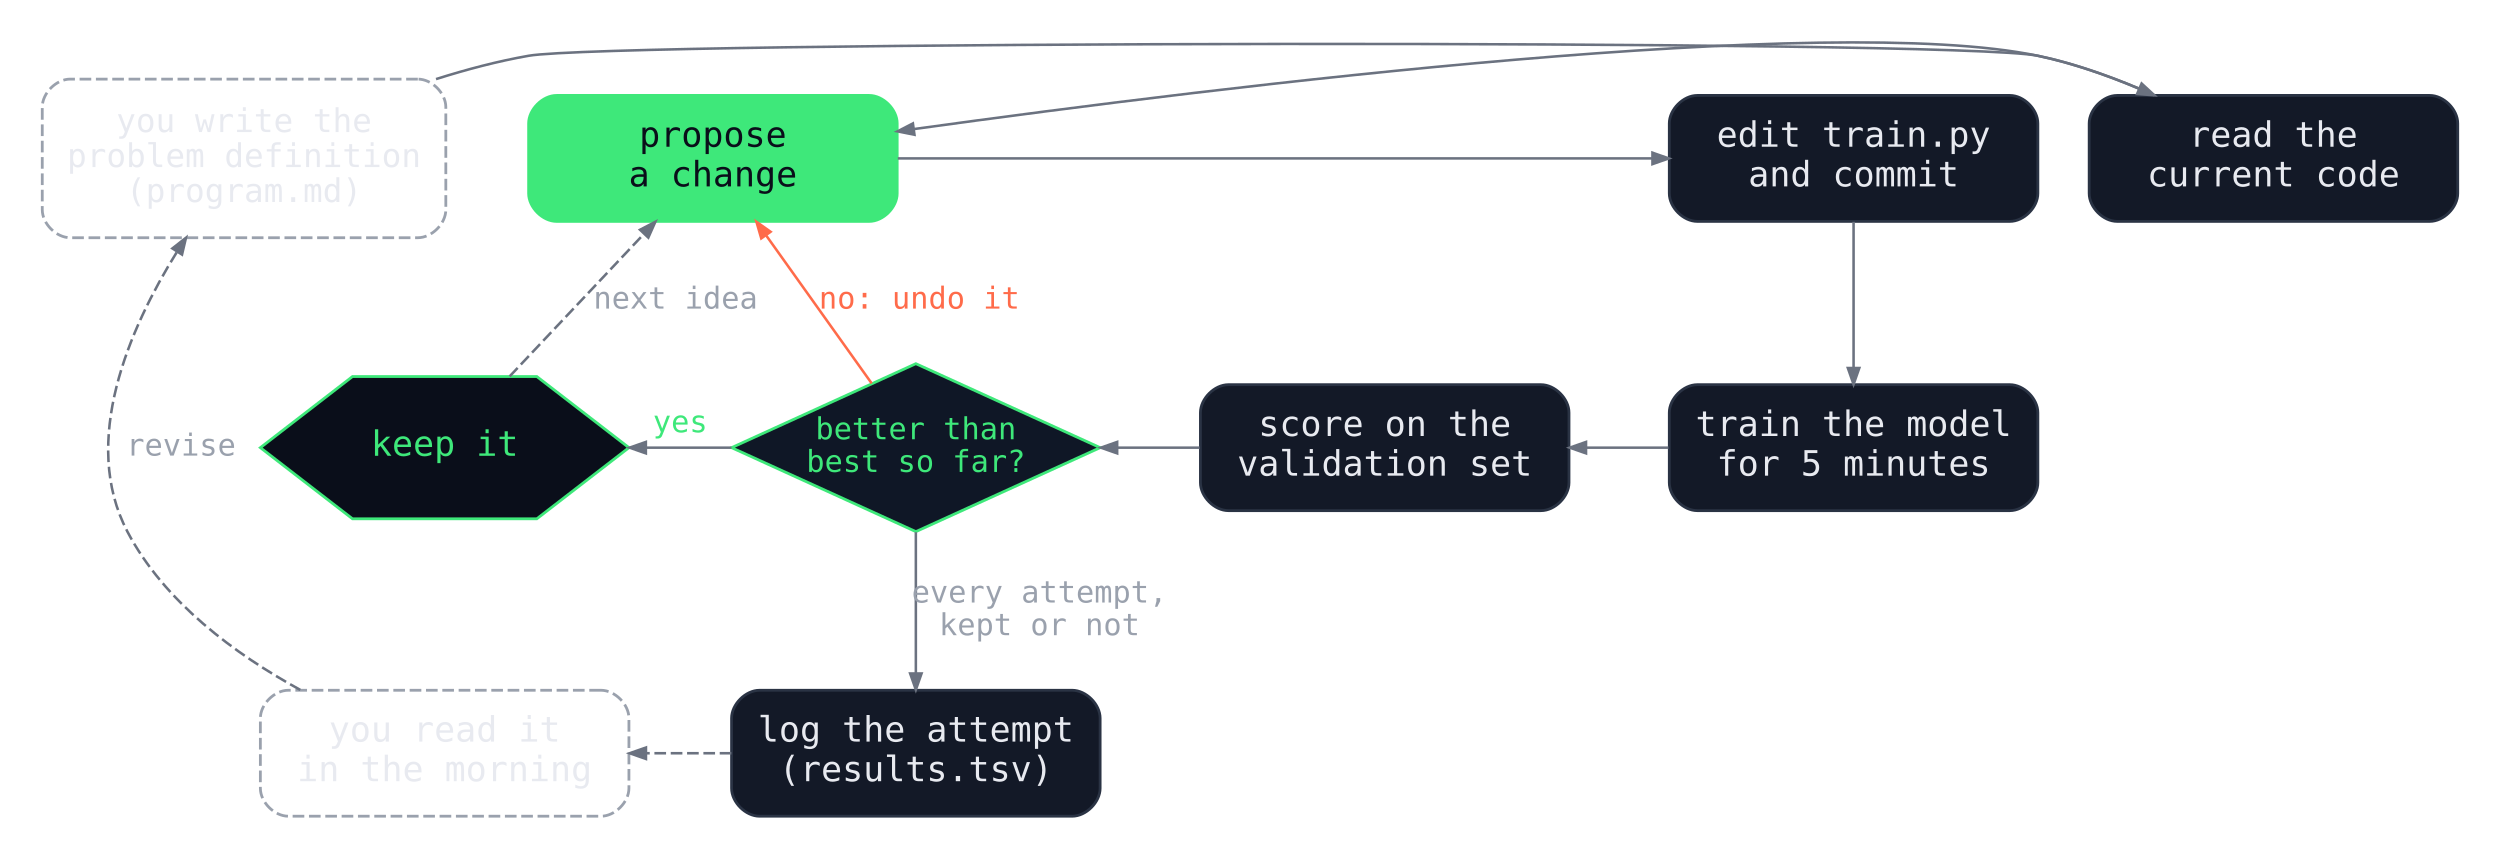
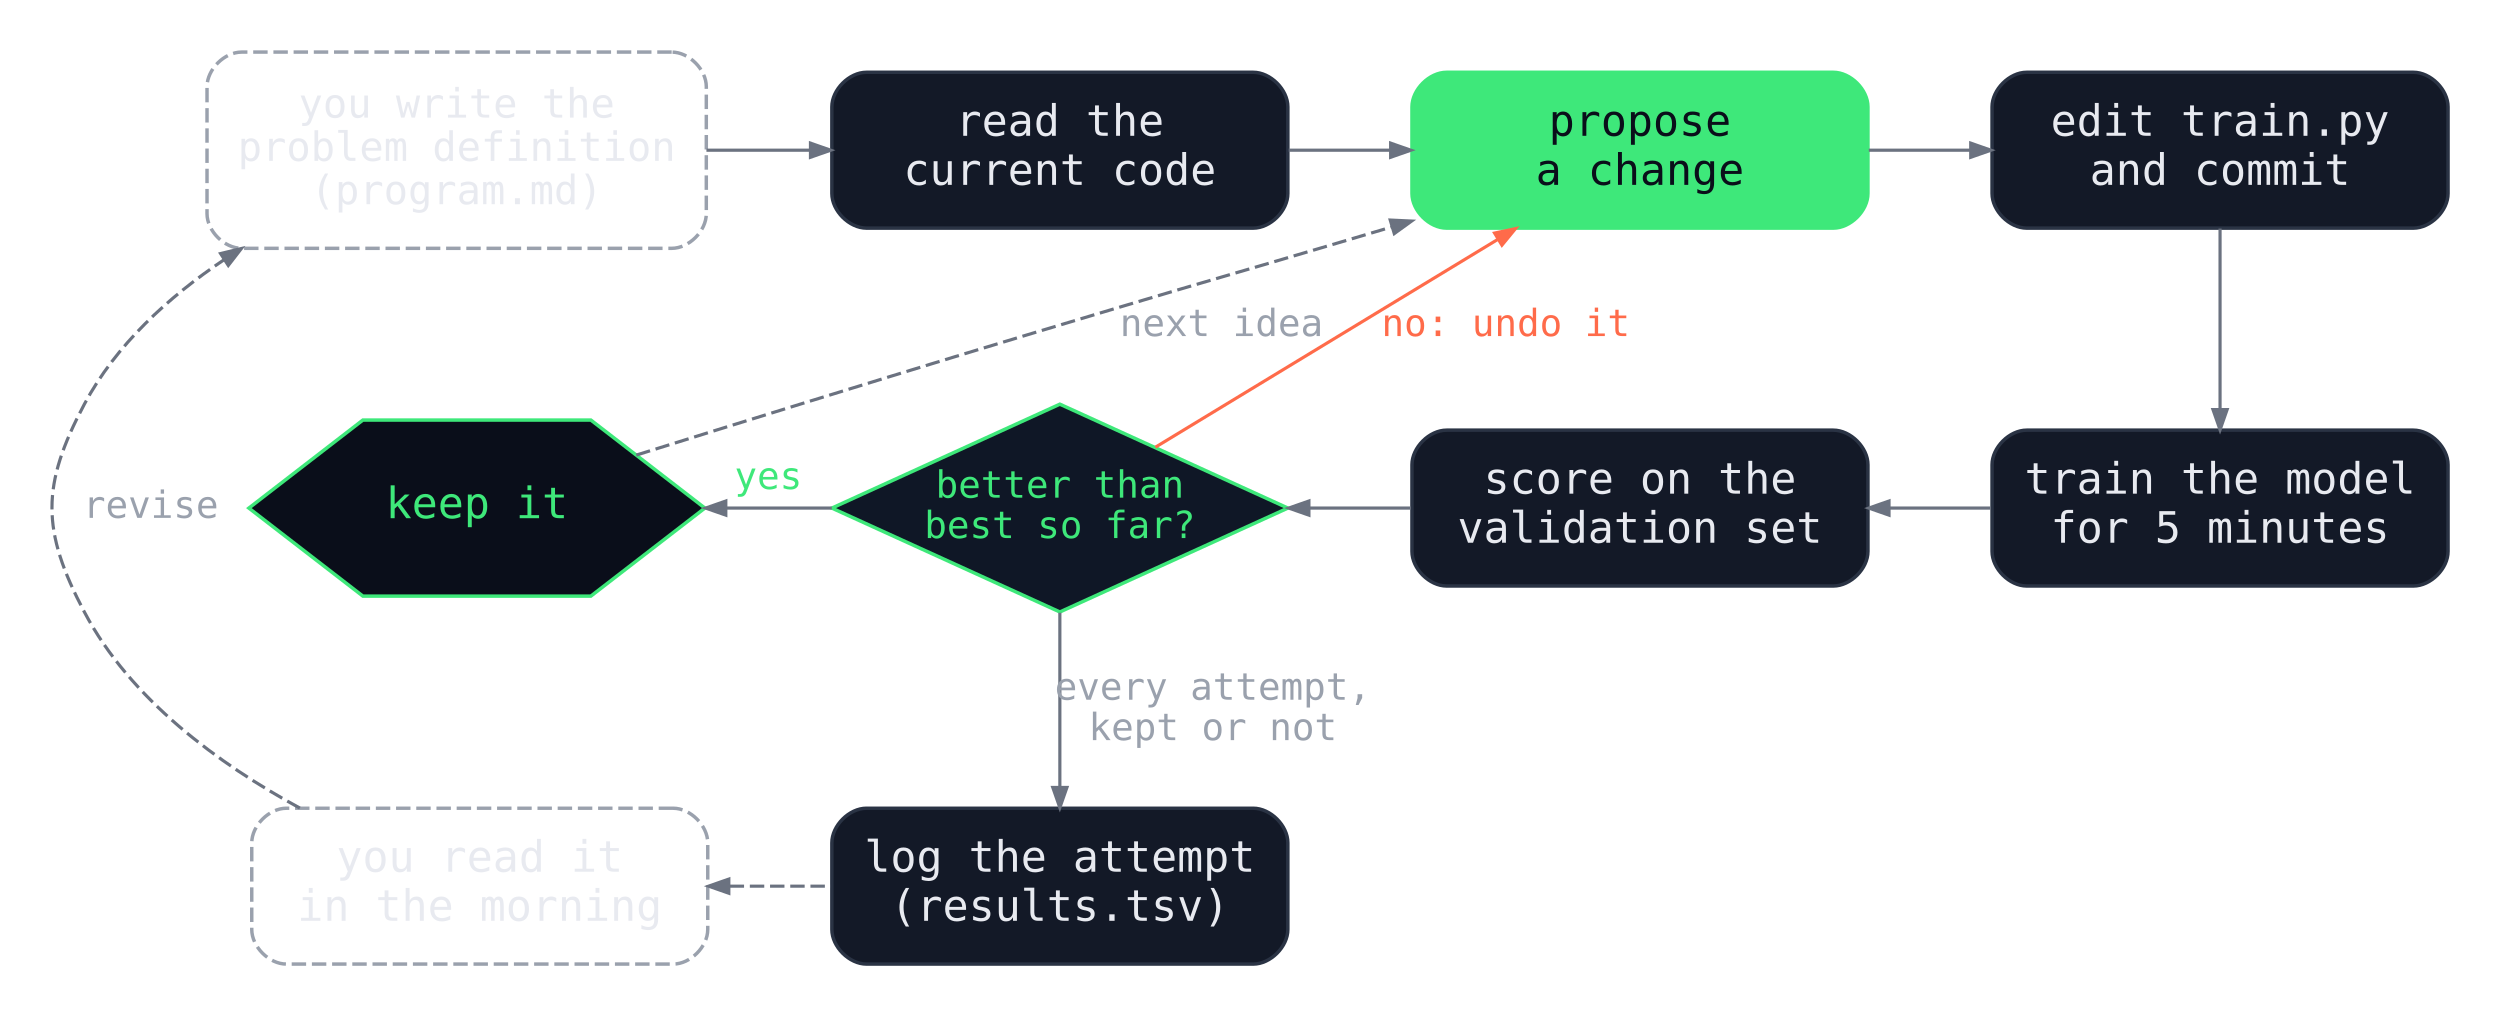
- <svg xmlns="http://www.w3.org/2000/svg" width="1072pt" height="368pt" viewBox="0.00 0.00 1071.50 367.91">
-   <g id="graph0" class="graph" transform="scale(1 1) rotate(0) translate(18 349.91)">
+ <svg xmlns="http://www.w3.org/2000/svg" width="866pt" height="352pt" viewBox="0.00 0.00 866.23 352.00">
+   <g id="graph0" class="graph" transform="scale(1 1) rotate(0) translate(18 334)">
    <g id="node1" class="node">
-       <path fill="none" stroke="#9aa1ad" stroke-width="1.2" stroke-dasharray="5,2" d="M161,-316C161,-316 12,-316 12,-316 6,-316 0,-310 0,-304 0,-304 0,-260 0,-260 0,-254 6,-248 12,-248 12,-248 161,-248 161,-248 167,-248 173,-254 173,-260 173,-260 173,-304 173,-304 173,-310 167,-316 161,-316" />
-       <text text-anchor="middle" x="86.5" y="-293.3" font-family="IBM Plex Mono, Menlo, DejaVu Sans Mono, monospace" font-size="14.00" fill="#e8eaf0">you write the</text>
-       <text text-anchor="middle" x="86.5" y="-278.3" font-family="IBM Plex Mono, Menlo, DejaVu Sans Mono, monospace" font-size="14.00" fill="#e8eaf0">problem definition</text>
-       <text text-anchor="middle" x="86.5" y="-263.3" font-family="IBM Plex Mono, Menlo, DejaVu Sans Mono, monospace" font-size="14.00" fill="#e8eaf0">(program.md)</text>
+       <path fill="none" stroke="#9aa1ad" stroke-width="1.2" stroke-dasharray="5,2" d="M214.73,-316C214.73,-316 65.73,-316 65.73,-316 59.73,-316 53.73,-310 53.73,-304 53.73,-304 53.73,-260 53.73,-260 53.73,-254 59.73,-248 65.73,-248 65.73,-248 214.73,-248 214.73,-248 220.73,-248 226.73,-254 226.73,-260 226.73,-260 226.73,-304 226.73,-304 226.73,-310 220.73,-316 214.73,-316" />
+       <text text-anchor="middle" x="140.23" y="-293.3" font-family="IBM Plex Mono, Menlo, DejaVu Sans Mono, monospace" font-size="14.00" fill="#e8eaf0">you write the</text>
+       <text text-anchor="middle" x="140.23" y="-278.3" font-family="IBM Plex Mono, Menlo, DejaVu Sans Mono, monospace" font-size="14.00" fill="#e8eaf0">problem definition</text>
+       <text text-anchor="middle" x="140.23" y="-263.3" font-family="IBM Plex Mono, Menlo, DejaVu Sans Mono, monospace" font-size="14.00" fill="#e8eaf0">(program.md)</text>
    </g>
    <g id="node2" class="node">
-       <path fill="#131927" stroke="#2a3344" stroke-width="1.2" d="M1023.5,-309C1023.5,-309 889.5,-309 889.5,-309 883.5,-309 877.5,-303 877.5,-297 877.5,-297 877.5,-267 877.5,-267 877.5,-261 883.5,-255 889.5,-255 889.5,-255 1023.5,-255 1023.5,-255 1029.5,-255 1035.5,-261 1035.5,-267 1035.5,-267 1035.5,-297 1035.5,-297 1035.5,-303 1029.5,-309 1023.5,-309" />
-       <text text-anchor="middle" x="956.5" y="-287" font-family="IBM Plex Mono, Menlo, DejaVu Sans Mono, monospace" font-size="15.00" fill="#e8eaf0">read the</text>
-       <text text-anchor="middle" x="956.5" y="-270" font-family="IBM Plex Mono, Menlo, DejaVu Sans Mono, monospace" font-size="15.00" fill="#e8eaf0">current code</text>
+       <path fill="#131927" stroke="#2a3344" stroke-width="1.2" d="M416.23,-309C416.23,-309 282.23,-309 282.23,-309 276.23,-309 270.23,-303 270.23,-297 270.23,-297 270.23,-267 270.23,-267 270.23,-261 276.23,-255 282.23,-255 282.23,-255 416.23,-255 416.23,-255 422.23,-255 428.23,-261 428.23,-267 428.23,-267 428.23,-297 428.23,-297 428.23,-303 422.23,-309 416.23,-309" />
+       <text text-anchor="middle" x="349.23" y="-287" font-family="IBM Plex Mono, Menlo, DejaVu Sans Mono, monospace" font-size="15.00" fill="#e8eaf0">read the</text>
+       <text text-anchor="middle" x="349.23" y="-270" font-family="IBM Plex Mono, Menlo, DejaVu Sans Mono, monospace" font-size="15.00" fill="#e8eaf0">current code</text>
    </g>
    <g id="edge1" class="edge">
-       <path fill="none" stroke="#6b7280" stroke-width="1.1" d="M168.8,-316C181.88,-320.14 195.41,-323.71 208.5,-326 243.91,-332.19 820.31,-333.33 855.5,-326 869.98,-322.98 884.93,-317.77 898.75,-311.97" />
-       <polygon fill="#6b7280" stroke="#6b7280" stroke-width="1.1" points="899.98,-314.11 905.43,-309.08 898.03,-309.61 899.98,-314.11" />
+       <path fill="none" stroke="#6b7280" stroke-width="1.1" d="M226.77,-282C238.77,-282 250.76,-282 262.76,-282" />
+       <polygon fill="#6b7280" stroke="#6b7280" stroke-width="1.1" points="262.82,-284.45 269.82,-282 262.82,-279.55 262.82,-284.45" />
    </g>
    <g id="node3" class="node">
-       <path fill="#3ee87a" stroke="#3ee87a" stroke-width="1.2" d="M354.5,-309C354.5,-309 220.5,-309 220.5,-309 214.5,-309 208.5,-303 208.5,-297 208.5,-297 208.5,-267 208.5,-267 208.5,-261 214.5,-255 220.5,-255 220.5,-255 354.5,-255 354.5,-255 360.5,-255 366.5,-261 366.5,-267 366.5,-267 366.5,-297 366.5,-297 366.5,-303 360.5,-309 354.5,-309" />
-       <text text-anchor="middle" x="287.5" y="-287" font-family="IBM Plex Mono, Menlo, DejaVu Sans Mono, monospace" font-size="15.00" fill="#0a0e1a">propose</text>
-       <text text-anchor="middle" x="287.5" y="-270" font-family="IBM Plex Mono, Menlo, DejaVu Sans Mono, monospace" font-size="15.00" fill="#0a0e1a">a change</text>
+       <path fill="#3ee87a" stroke="#3ee87a" stroke-width="1.2" d="M617.23,-309C617.23,-309 483.23,-309 483.23,-309 477.23,-309 471.23,-303 471.23,-297 471.23,-297 471.23,-267 471.23,-267 471.23,-261 477.23,-255 483.23,-255 483.23,-255 617.23,-255 617.23,-255 623.23,-255 629.23,-261 629.23,-267 629.23,-267 629.23,-297 629.23,-297 629.23,-303 623.23,-309 617.23,-309" />
+       <text text-anchor="middle" x="550.23" y="-287" font-family="IBM Plex Mono, Menlo, DejaVu Sans Mono, monospace" font-size="15.00" fill="#0a0e1a">propose</text>
+       <text text-anchor="middle" x="550.23" y="-270" font-family="IBM Plex Mono, Menlo, DejaVu Sans Mono, monospace" font-size="15.00" fill="#0a0e1a">a change</text>
    </g>
    <g id="edge2" class="edge">
-       <path fill="none" stroke="#6b7280" stroke-width="1.1" d="M905.43,-309.08C889.84,-316.01 872.35,-322.49 855.5,-326 765.96,-344.66 509.36,-313.39 373.8,-294.6" />
-       <polygon fill="#6b7280" stroke="#6b7280" stroke-width="1.1" points="373.91,-292.14 366.64,-293.6 373.24,-297 373.91,-292.14" />
+       <path fill="none" stroke="#6b7280" stroke-width="1.1" d="M428.53,-282C440.21,-282 451.89,-282 463.57,-282" />
+       <polygon fill="#6b7280" stroke="#6b7280" stroke-width="1.1" points="463.84,-284.45 470.84,-282 463.84,-279.55 463.84,-284.45" />
    </g>
    <g id="node4" class="node">
-       <path fill="#131927" stroke="#2a3344" stroke-width="1.2" d="M843.5,-309C843.5,-309 709.5,-309 709.5,-309 703.5,-309 697.5,-303 697.5,-297 697.5,-297 697.5,-267 697.5,-267 697.5,-261 703.5,-255 709.5,-255 709.5,-255 843.5,-255 843.5,-255 849.5,-255 855.5,-261 855.5,-267 855.5,-267 855.5,-297 855.5,-297 855.5,-303 849.5,-309 843.5,-309" />
-       <text text-anchor="middle" x="776.5" y="-287" font-family="IBM Plex Mono, Menlo, DejaVu Sans Mono, monospace" font-size="15.00" fill="#e8eaf0">edit train.py</text>
-       <text text-anchor="middle" x="776.5" y="-270" font-family="IBM Plex Mono, Menlo, DejaVu Sans Mono, monospace" font-size="15.00" fill="#e8eaf0">and commit</text>
+       <path fill="#131927" stroke="#2a3344" stroke-width="1.2" d="M818.23,-309C818.23,-309 684.23,-309 684.23,-309 678.23,-309 672.23,-303 672.23,-297 672.23,-297 672.23,-267 672.23,-267 672.23,-261 678.23,-255 684.23,-255 684.23,-255 818.23,-255 818.23,-255 824.23,-255 830.23,-261 830.23,-267 830.23,-267 830.23,-297 830.23,-297 830.23,-303 824.23,-309 818.23,-309" />
+       <text text-anchor="middle" x="751.23" y="-287" font-family="IBM Plex Mono, Menlo, DejaVu Sans Mono, monospace" font-size="15.00" fill="#e8eaf0">edit train.py</text>
+       <text text-anchor="middle" x="751.23" y="-270" font-family="IBM Plex Mono, Menlo, DejaVu Sans Mono, monospace" font-size="15.00" fill="#e8eaf0">and commit</text>
    </g>
    <g id="edge3" class="edge">
-       <path fill="none" stroke="#6b7280" stroke-width="1.1" d="M366.77,-282C474.57,-282 582.37,-282 690.17,-282" />
-       <polygon fill="#6b7280" stroke="#6b7280" stroke-width="1.1" points="690.28,-284.45 697.28,-282 690.28,-279.55 690.28,-284.45" />
+       <path fill="none" stroke="#6b7280" stroke-width="1.1" d="M629.53,-282C641.21,-282 652.89,-282 664.57,-282" />
+       <polygon fill="#6b7280" stroke="#6b7280" stroke-width="1.1" points="664.84,-284.45 671.84,-282 664.84,-279.55 664.84,-284.45" />
    </g>
    <g id="node8" class="node">
-       <path fill="#131927" stroke="#2a3344" stroke-width="1.2" d="M843.5,-185C843.5,-185 709.5,-185 709.5,-185 703.5,-185 697.5,-179 697.5,-173 697.5,-173 697.5,-143 697.5,-143 697.5,-137 703.5,-131 709.5,-131 709.5,-131 843.5,-131 843.5,-131 849.5,-131 855.5,-137 855.5,-143 855.5,-143 855.5,-173 855.5,-173 855.5,-179 849.5,-185 843.5,-185" />
-       <text text-anchor="middle" x="776.5" y="-163" font-family="IBM Plex Mono, Menlo, DejaVu Sans Mono, monospace" font-size="15.00" fill="#e8eaf0">train the model</text>
-       <text text-anchor="middle" x="776.5" y="-146" font-family="IBM Plex Mono, Menlo, DejaVu Sans Mono, monospace" font-size="15.00" fill="#e8eaf0">for 5 minutes</text>
+       <path fill="#131927" stroke="#2a3344" stroke-width="1.2" d="M818.23,-185C818.23,-185 684.23,-185 684.23,-185 678.23,-185 672.23,-179 672.23,-173 672.23,-173 672.23,-143 672.23,-143 672.23,-137 678.23,-131 684.23,-131 684.23,-131 818.23,-131 818.23,-131 824.23,-131 830.23,-137 830.23,-143 830.23,-143 830.23,-173 830.23,-173 830.23,-179 824.23,-185 818.23,-185" />
+       <text text-anchor="middle" x="751.23" y="-163" font-family="IBM Plex Mono, Menlo, DejaVu Sans Mono, monospace" font-size="15.00" fill="#e8eaf0">train the model</text>
+       <text text-anchor="middle" x="751.23" y="-146" font-family="IBM Plex Mono, Menlo, DejaVu Sans Mono, monospace" font-size="15.00" fill="#e8eaf0">for 5 minutes</text>
    </g>
    <g id="edge4" class="edge">
-       <path fill="none" stroke="#6b7280" stroke-width="1.1" d="M776.5,-254.83C776.5,-236.49 776.5,-211.85 776.5,-192.14" />
-       <polygon fill="#6b7280" stroke="#6b7280" stroke-width="1.1" points="778.95,-192.13 776.5,-185.13 774.05,-192.13 778.95,-192.13" />
+       <path fill="none" stroke="#6b7280" stroke-width="1.1" d="M751.23,-254.83C751.23,-236.49 751.23,-211.85 751.23,-192.14" />
+       <polygon fill="#6b7280" stroke="#6b7280" stroke-width="1.1" points="753.68,-192.13 751.23,-185.13 748.78,-192.13 753.68,-192.13" />
    </g>
    <g id="node5" class="node">
-       <polygon fill="#0a0e1a" stroke="#3ee87a" stroke-width="1.2" points="251.5,-158 212,-188.5 133,-188.5 93.5,-158 133,-127.5 212,-127.5 251.5,-158" />
-       <text text-anchor="middle" x="172.5" y="-154.5" font-family="IBM Plex Mono, Menlo, DejaVu Sans Mono, monospace" font-size="15.00" fill="#3ee87a">keep it</text>
+       <polygon fill="#0a0e1a" stroke="#3ee87a" stroke-width="1.2" points="226.23,-158 186.73,-188.5 107.73,-188.5 68.23,-158 107.73,-127.5 186.73,-127.5 226.23,-158" />
+       <text text-anchor="middle" x="147.23" y="-154.5" font-family="IBM Plex Mono, Menlo, DejaVu Sans Mono, monospace" font-size="15.00" fill="#3ee87a">keep it</text>
    </g>
    <g id="edge8" class="edge">
-       <path fill="none" stroke="#6b7280" stroke-width="1.1" stroke-dasharray="5,2" d="M200.36,-188.56C217.79,-207.05 240.22,-230.84 257.96,-249.66" />
-       <polygon fill="#6b7280" stroke="#6b7280" stroke-width="1.1" points="256.25,-251.41 262.83,-254.83 259.81,-248.05 256.25,-251.41" />
-       <text text-anchor="middle" x="271.5" y="-217.6" font-family="IBM Plex Mono, Menlo, DejaVu Sans Mono, monospace" font-size="13.00" fill="#9aa1ad">next idea</text>
+       <path fill="none" stroke="#6b7280" stroke-width="1.1" stroke-dasharray="5,2" d="M202.46,-176.36C220.54,-182.01 240.74,-188.3 259.23,-194 308.95,-209.31 321.39,-213.11 371.23,-228 401.42,-237.02 409.02,-239.07 439.23,-248 447.37,-250.41 455.84,-252.92 464.32,-255.43" />
+       <polygon fill="#6b7280" stroke="#6b7280" stroke-width="1.1" points="463.7,-257.8 471.11,-257.45 465.1,-253.11 463.7,-257.8" />
+       <text text-anchor="middle" x="405.23" y="-217.6" font-family="IBM Plex Mono, Menlo, DejaVu Sans Mono, monospace" font-size="13.00" fill="#9aa1ad">next idea</text>
+     </g>
+     <g id="node6" class="node">
+       <polygon fill="#0f1726" stroke="#3ee87a" stroke-width="1.2" points="349.23,-194 270.23,-158 349.23,-122 428.23,-158 349.23,-194" />
+       <text text-anchor="middle" x="349.23" y="-161.6" font-family="IBM Plex Mono, Menlo, DejaVu Sans Mono, monospace" font-size="13.00" fill="#3ee87a">better than</text>
+       <text text-anchor="middle" x="349.23" y="-147.6" font-family="IBM Plex Mono, Menlo, DejaVu Sans Mono, monospace" font-size="13.00" fill="#3ee87a">best so far?</text>
+     </g>
+     <g id="edge7" class="edge">
+       <path fill="none" stroke="#6b7280" stroke-width="1.1" d="M233.61,-158C245.76,-158 258.2,-158 270.21,-158" />
+       <polygon fill="#6b7280" stroke="#6b7280" stroke-width="1.1" points="233.49,-155.55 226.49,-158 233.49,-160.45 233.49,-155.55" />
+       <text text-anchor="middle" x="248.23" y="-164.6" font-family="IBM Plex Mono, Menlo, DejaVu Sans Mono, monospace" font-size="13.00" fill="#3ee87a">yes</text>
+     </g>
+     <g id="edge9" class="edge">
+       <path fill="none" stroke="#ff6b4a" stroke-width="1.1" d="M382.34,-179.1C414.58,-198.66 463.97,-228.64 500.84,-251.02" />
+       <polygon fill="#ff6b4a" stroke="#ff6b4a" stroke-width="1.1" points="499.86,-253.29 507.11,-254.83 502.4,-249.1 499.86,-253.29" />
+       <text text-anchor="middle" x="503.73" y="-217.6" font-family="IBM Plex Mono, Menlo, DejaVu Sans Mono, monospace" font-size="13.00" fill="#ff6b4a">no: undo it</text>
+     </g>
+     <g id="node7" class="node">
+       <path fill="#131927" stroke="#2a3344" stroke-width="1.2" d="M617.23,-185C617.23,-185 483.23,-185 483.23,-185 477.23,-185 471.23,-179 471.23,-173 471.23,-173 471.23,-143 471.23,-143 471.23,-137 477.23,-131 483.23,-131 483.23,-131 617.23,-131 617.23,-131 623.23,-131 629.23,-137 629.23,-143 629.23,-143 629.23,-173 629.23,-173 629.23,-179 623.23,-185 617.23,-185" />
+       <text text-anchor="middle" x="550.23" y="-163" font-family="IBM Plex Mono, Menlo, DejaVu Sans Mono, monospace" font-size="15.00" fill="#e8eaf0">score on the</text>
+       <text text-anchor="middle" x="550.23" y="-146" font-family="IBM Plex Mono, Menlo, DejaVu Sans Mono, monospace" font-size="15.00" fill="#e8eaf0">validation set</text>
+     </g>
+     <g id="edge6" class="edge">
+       <path fill="none" stroke="#6b7280" stroke-width="1.1" d="M435.81,-158C447.48,-158 459.16,-158 470.84,-158" />
+       <polygon fill="#6b7280" stroke="#6b7280" stroke-width="1.1" points="435.53,-155.55 428.53,-158 435.53,-160.45 435.53,-155.55" />
+     </g>
+     <g id="node10" class="node">
+       <path fill="#131927" stroke="#2a3344" stroke-width="1.2" d="M416.23,-54C416.23,-54 282.23,-54 282.23,-54 276.23,-54 270.23,-48 270.23,-42 270.23,-42 270.23,-12 270.23,-12 270.23,-6 276.23,0 282.23,0 282.23,0 416.23,0 416.23,0 422.23,0 428.23,-6 428.23,-12 428.23,-12 428.23,-42 428.23,-42 428.23,-48 422.23,-54 416.23,-54" />
+       <text text-anchor="middle" x="349.23" y="-32" font-family="IBM Plex Mono, Menlo, DejaVu Sans Mono, monospace" font-size="15.00" fill="#e8eaf0">log the attempt</text>
+       <text text-anchor="middle" x="349.23" y="-15" font-family="IBM Plex Mono, Menlo, DejaVu Sans Mono, monospace" font-size="15.00" fill="#e8eaf0">(results.tsv)</text>
+     </g>
+     <g id="edge10" class="edge">
+       <path fill="none" stroke="#6b7280" stroke-width="1.1" d="M349.23,-121.75C349.23,-102.92 349.23,-79.86 349.23,-61.32" />
+       <polygon fill="#6b7280" stroke="#6b7280" stroke-width="1.1" points="351.68,-61.2 349.23,-54.2 346.78,-61.2 351.68,-61.2" />
+       <text text-anchor="middle" x="402.23" y="-91.6" font-family="IBM Plex Mono, Menlo, DejaVu Sans Mono, monospace" font-size="13.00" fill="#9aa1ad">every attempt,</text>
+       <text text-anchor="middle" x="402.23" y="-77.6" font-family="IBM Plex Mono, Menlo, DejaVu Sans Mono, monospace" font-size="13.00" fill="#9aa1ad">kept or not</text>
+     </g>
+     <g id="edge5" class="edge">
+       <path fill="none" stroke="#6b7280" stroke-width="1.1" d="M636.81,-158C648.48,-158 660.16,-158 671.84,-158" />
+       <polygon fill="#6b7280" stroke="#6b7280" stroke-width="1.1" points="636.53,-155.55 629.53,-158 636.53,-160.45 636.53,-155.55" />
    </g>
    <g id="node9" class="node">
-       <path fill="none" stroke="#9aa1ad" stroke-width="1.2" stroke-dasharray="5,2" d="M239.5,-54C239.5,-54 105.5,-54 105.5,-54 99.5,-54 93.5,-48 93.5,-42 93.5,-42 93.5,-12 93.5,-12 93.5,-6 99.5,0 105.5,0 105.5,0 239.5,0 239.5,0 245.5,0 251.5,-6 251.5,-12 251.5,-12 251.5,-42 251.5,-42 251.5,-48 245.5,-54 239.5,-54" />
-       <text text-anchor="middle" x="172.5" y="-32" font-family="IBM Plex Mono, Menlo, DejaVu Sans Mono, monospace" font-size="15.00" fill="#e8eaf0">you read it</text>
-       <text text-anchor="middle" x="172.5" y="-15" font-family="IBM Plex Mono, Menlo, DejaVu Sans Mono, monospace" font-size="15.00" fill="#e8eaf0">in the morning</text>
-     </g>
-     <g id="node6" class="node">
-       <polygon fill="#0f1726" stroke="#3ee87a" stroke-width="1.2" points="374.5,-194 295.5,-158 374.5,-122 453.5,-158 374.5,-194" />
-       <text text-anchor="middle" x="374.5" y="-161.6" font-family="IBM Plex Mono, Menlo, DejaVu Sans Mono, monospace" font-size="13.00" fill="#3ee87a">better than</text>
-       <text text-anchor="middle" x="374.5" y="-147.6" font-family="IBM Plex Mono, Menlo, DejaVu Sans Mono, monospace" font-size="13.00" fill="#3ee87a">best so far?</text>
-     </g>
-     <g id="edge9" class="edge">
-       <path fill="none" stroke="#ff6b4a" stroke-width="1.1" d="M355.57,-185.55C342.29,-204.16 324.48,-229.15 310.4,-248.88" />
-       <polygon fill="#ff6b4a" stroke="#ff6b4a" stroke-width="1.1" points="308.23,-247.71 306.16,-254.83 312.22,-250.55 308.23,-247.71" />
-       <text text-anchor="middle" x="376" y="-217.6" font-family="IBM Plex Mono, Menlo, DejaVu Sans Mono, monospace" font-size="13.00" fill="#ff6b4a">no: undo it</text>
-     </g>
-     <g id="edge7" class="edge">
-       <path fill="none" stroke="#6b7280" stroke-width="1.1" d="M295.47,-158C283.47,-158 271.03,-158 258.87,-158" />
-       <polygon fill="#6b7280" stroke="#6b7280" stroke-width="1.1" points="258.76,-155.55 251.76,-158 258.76,-160.45 258.76,-155.55" />
-       <text text-anchor="middle" x="273.5" y="-164.6" font-family="IBM Plex Mono, Menlo, DejaVu Sans Mono, monospace" font-size="13.00" fill="#3ee87a">yes</text>
-     </g>
-     <g id="node10" class="node">
-       <path fill="#131927" stroke="#2a3344" stroke-width="1.2" d="M441.5,-54C441.5,-54 307.5,-54 307.5,-54 301.5,-54 295.5,-48 295.5,-42 295.5,-42 295.5,-12 295.5,-12 295.5,-6 301.5,0 307.5,0 307.5,0 441.5,0 441.5,0 447.5,0 453.5,-6 453.5,-12 453.5,-12 453.5,-42 453.5,-42 453.5,-48 447.5,-54 441.5,-54" />
-       <text text-anchor="middle" x="374.5" y="-32" font-family="IBM Plex Mono, Menlo, DejaVu Sans Mono, monospace" font-size="15.00" fill="#e8eaf0">log the attempt</text>
-       <text text-anchor="middle" x="374.5" y="-15" font-family="IBM Plex Mono, Menlo, DejaVu Sans Mono, monospace" font-size="15.00" fill="#e8eaf0">(results.tsv)</text>
-     </g>
-     <g id="edge10" class="edge">
-       <path fill="none" stroke="#6b7280" stroke-width="1.1" d="M374.5,-121.75C374.5,-102.92 374.5,-79.86 374.5,-61.32" />
-       <polygon fill="#6b7280" stroke="#6b7280" stroke-width="1.1" points="376.95,-61.2 374.5,-54.2 372.05,-61.2 376.95,-61.2" />
-       <text text-anchor="middle" x="427.5" y="-91.6" font-family="IBM Plex Mono, Menlo, DejaVu Sans Mono, monospace" font-size="13.00" fill="#9aa1ad">every attempt,</text>
-       <text text-anchor="middle" x="427.5" y="-77.6" font-family="IBM Plex Mono, Menlo, DejaVu Sans Mono, monospace" font-size="13.00" fill="#9aa1ad">kept or not</text>
-     </g>
-     <g id="node7" class="node">
-       <path fill="#131927" stroke="#2a3344" stroke-width="1.2" d="M642.5,-185C642.5,-185 508.5,-185 508.5,-185 502.5,-185 496.5,-179 496.5,-173 496.5,-173 496.5,-143 496.5,-143 496.5,-137 502.5,-131 508.5,-131 508.5,-131 642.5,-131 642.5,-131 648.5,-131 654.5,-137 654.5,-143 654.5,-143 654.5,-173 654.5,-173 654.5,-179 648.5,-185 642.5,-185" />
-       <text text-anchor="middle" x="575.5" y="-163" font-family="IBM Plex Mono, Menlo, DejaVu Sans Mono, monospace" font-size="15.00" fill="#e8eaf0">score on the</text>
-       <text text-anchor="middle" x="575.5" y="-146" font-family="IBM Plex Mono, Menlo, DejaVu Sans Mono, monospace" font-size="15.00" fill="#e8eaf0">validation set</text>
-     </g>
-     <g id="edge6" class="edge">
-       <path fill="none" stroke="#6b7280" stroke-width="1.1" d="M496.11,-158C484.43,-158 472.75,-158 461.07,-158" />
-       <polygon fill="#6b7280" stroke="#6b7280" stroke-width="1.1" points="460.8,-155.55 453.8,-158 460.8,-160.45 460.8,-155.55" />
-     </g>
-     <g id="edge5" class="edge">
-       <path fill="none" stroke="#6b7280" stroke-width="1.1" d="M697.11,-158C685.43,-158 673.75,-158 662.07,-158" />
-       <polygon fill="#6b7280" stroke="#6b7280" stroke-width="1.1" points="661.8,-155.55 654.8,-158 661.8,-160.45 661.8,-155.55" />
+       <path fill="none" stroke="#9aa1ad" stroke-width="1.2" stroke-dasharray="5,2" d="M215.23,-54C215.23,-54 81.23,-54 81.23,-54 75.23,-54 69.23,-48 69.23,-42 69.23,-42 69.23,-12 69.23,-12 69.23,-6 75.23,0 81.23,0 81.23,0 215.23,0 215.23,0 221.23,0 227.23,-6 227.23,-12 227.23,-12 227.23,-42 227.23,-42 227.23,-48 221.23,-54 215.23,-54" />
+       <text text-anchor="middle" x="148.23" y="-32" font-family="IBM Plex Mono, Menlo, DejaVu Sans Mono, monospace" font-size="15.00" fill="#e8eaf0">you read it</text>
+       <text text-anchor="middle" x="148.23" y="-15" font-family="IBM Plex Mono, Menlo, DejaVu Sans Mono, monospace" font-size="15.00" fill="#e8eaf0">in the morning</text>
    </g>
    <g id="edge12" class="edge">
-       <path fill="none" stroke="#6b7280" stroke-width="1.1" stroke-dasharray="5,2" d="M110.61,-54.15C82.61,-69.5 52.3,-91.88 36.5,-122 16.26,-160.6 37.14,-208.82 57.77,-241.98" />
-       <polygon fill="#6b7280" stroke="#6b7280" stroke-width="1.1" points="55.78,-243.41 61.61,-247.99 59.91,-240.77 55.78,-243.41" />
-       <text text-anchor="middle" x="59.5" y="-154.6" font-family="IBM Plex Mono, Menlo, DejaVu Sans Mono, monospace" font-size="13.00" fill="#9aa1ad">revise</text>
+       <path fill="none" stroke="#6b7280" stroke-width="1.1" stroke-dasharray="5,2" d="M85.9,-54.05C57.7,-69.37 27.16,-91.76 11.23,-122 -3.68,-150.31 -3.79,-165.75 11.23,-194 22.15,-214.53 40.32,-231.1 59.62,-244.04" />
+       <polygon fill="#6b7280" stroke="#6b7280" stroke-width="1.1" points="58.43,-246.19 65.64,-247.94 61.1,-242.07 58.43,-246.19" />
+       <text text-anchor="middle" x="34.23" y="-154.6" font-family="IBM Plex Mono, Menlo, DejaVu Sans Mono, monospace" font-size="13.00" fill="#9aa1ad">revise</text>
    </g>
    <g id="edge11" class="edge">
-       <path fill="none" stroke="#6b7280" stroke-width="1.1" stroke-dasharray="5,2" d="M295.42,-27C283.26,-27 271.11,-27 258.96,-27" />
-       <polygon fill="#6b7280" stroke="#6b7280" stroke-width="1.1" points="258.8,-24.55 251.8,-27 258.8,-29.45 258.8,-24.55" />
+       <path fill="none" stroke="#6b7280" stroke-width="1.1" stroke-dasharray="5,2" d="M234.81,-27C246.48,-27 258.16,-27 269.84,-27" />
+       <polygon fill="#6b7280" stroke="#6b7280" stroke-width="1.1" points="234.53,-24.55 227.53,-27 234.53,-29.45 234.53,-24.55" />
    </g>
  </g>
</svg>
